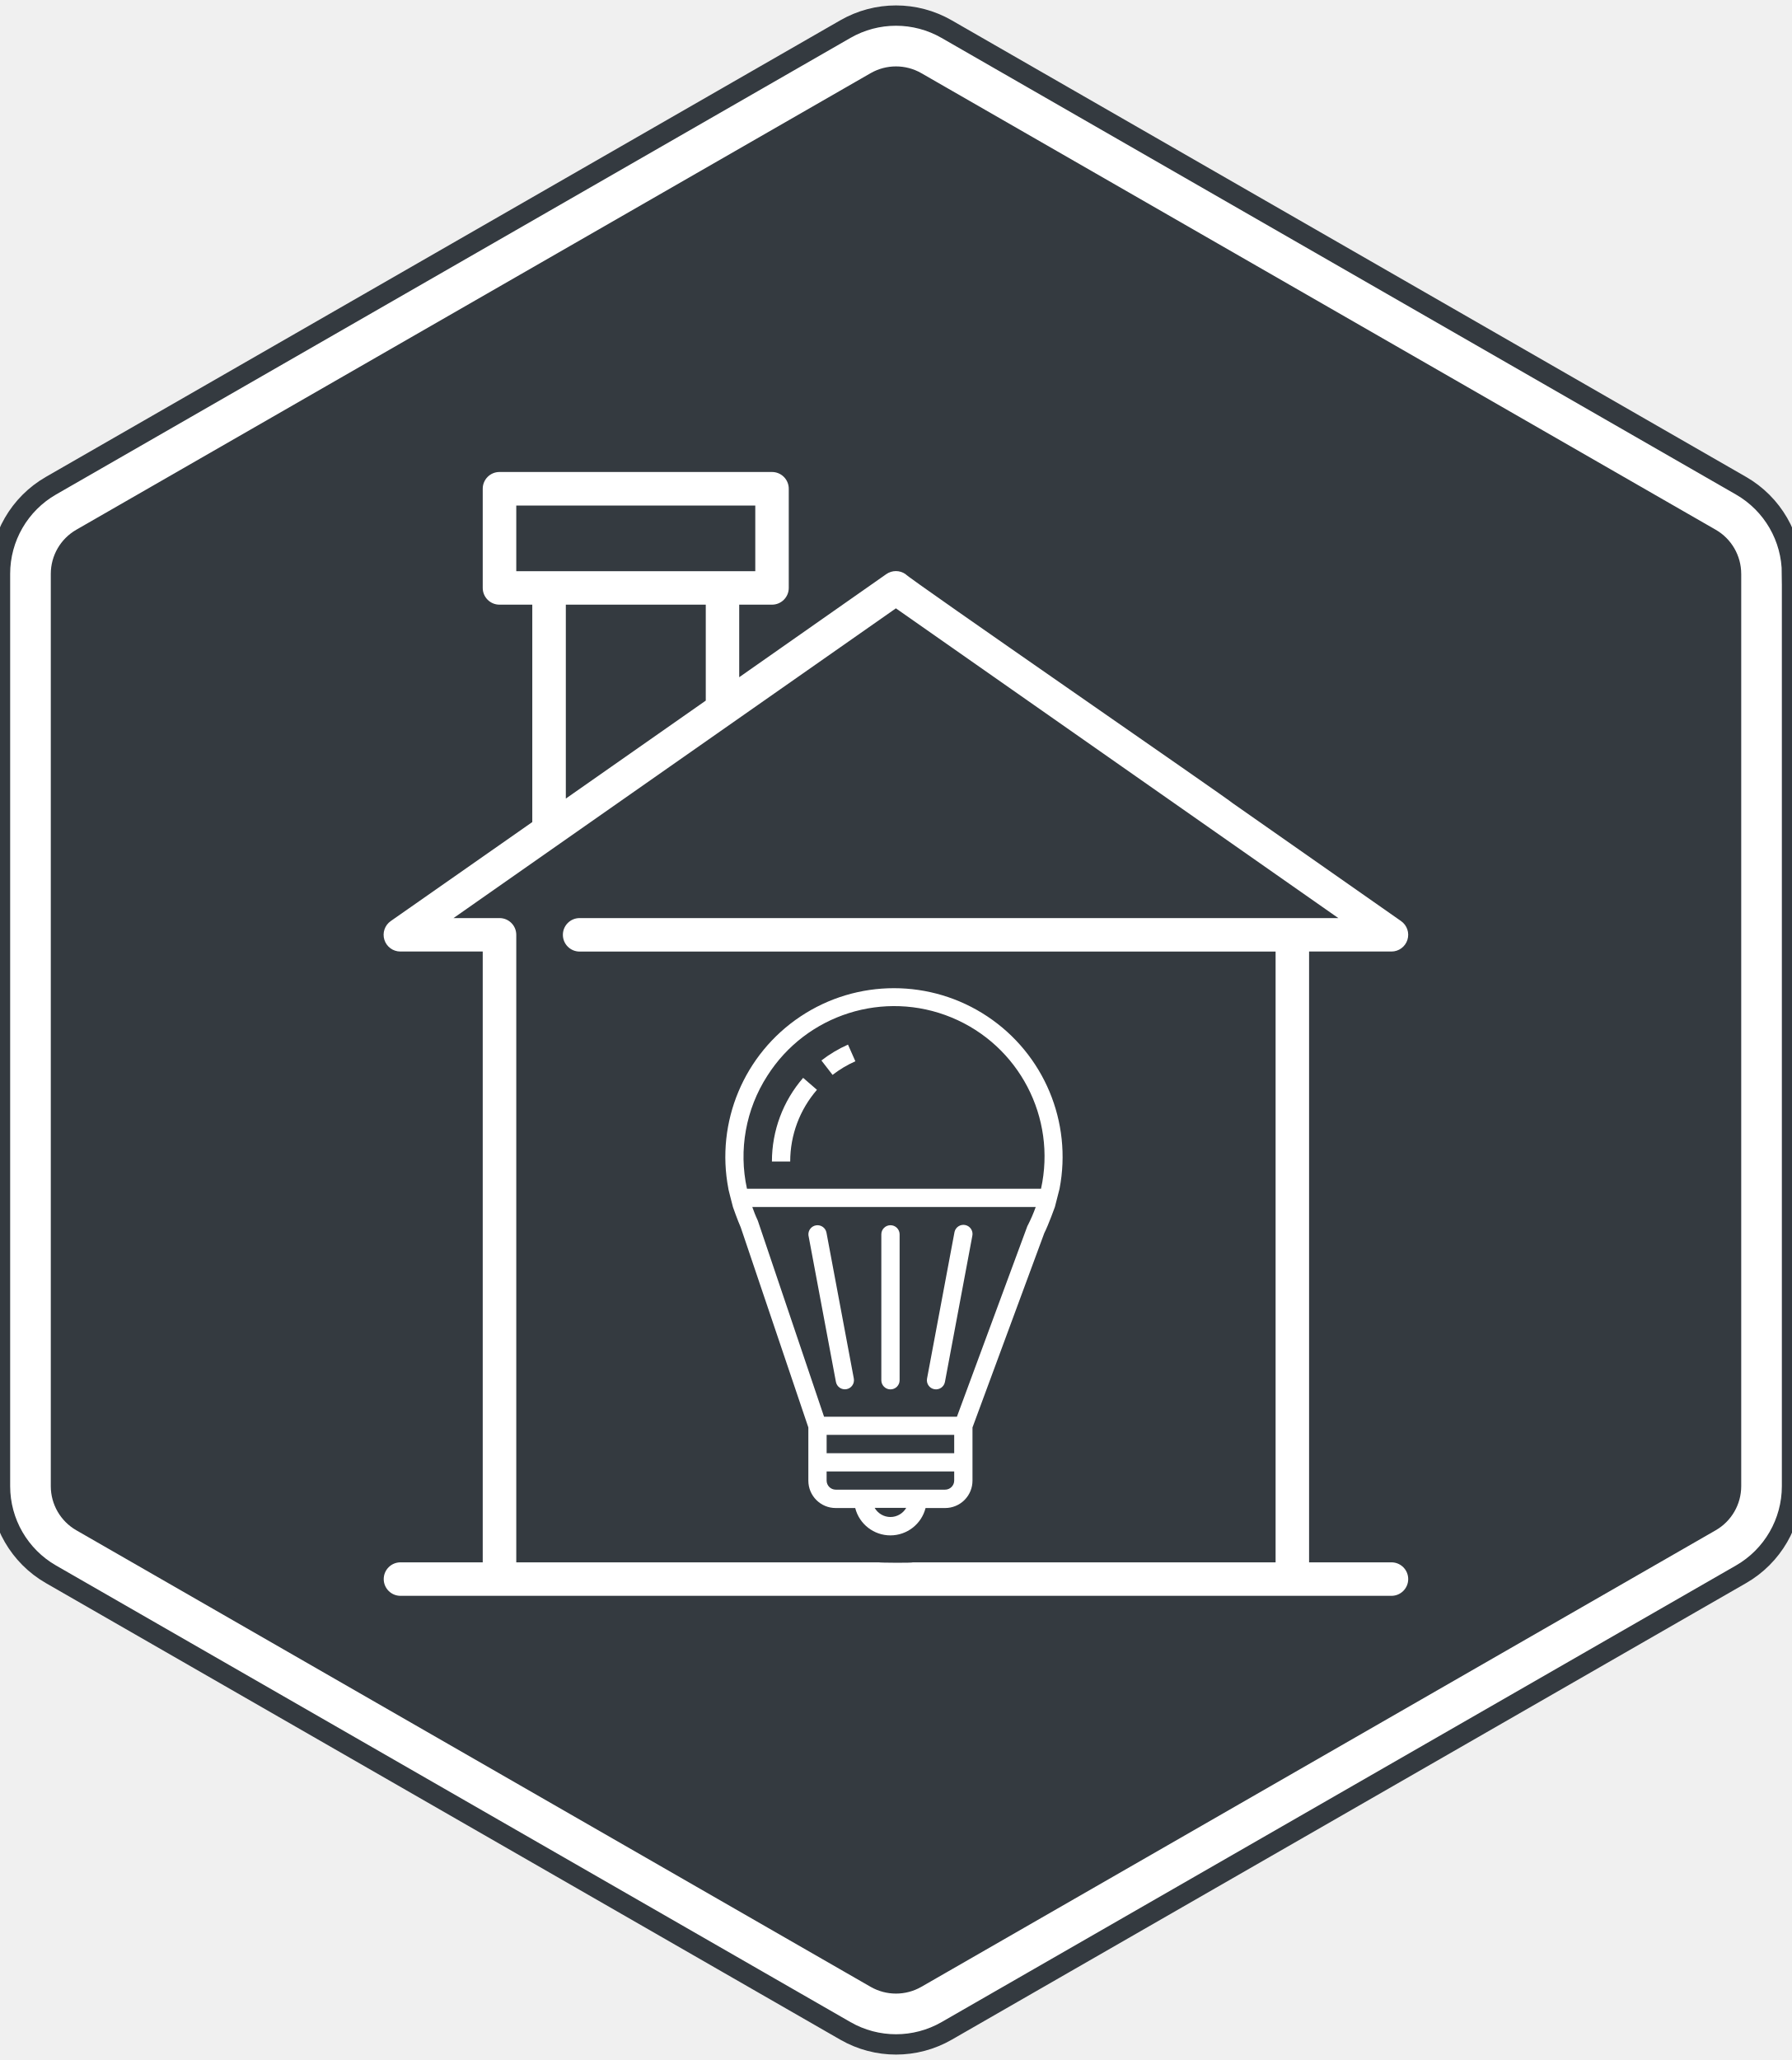
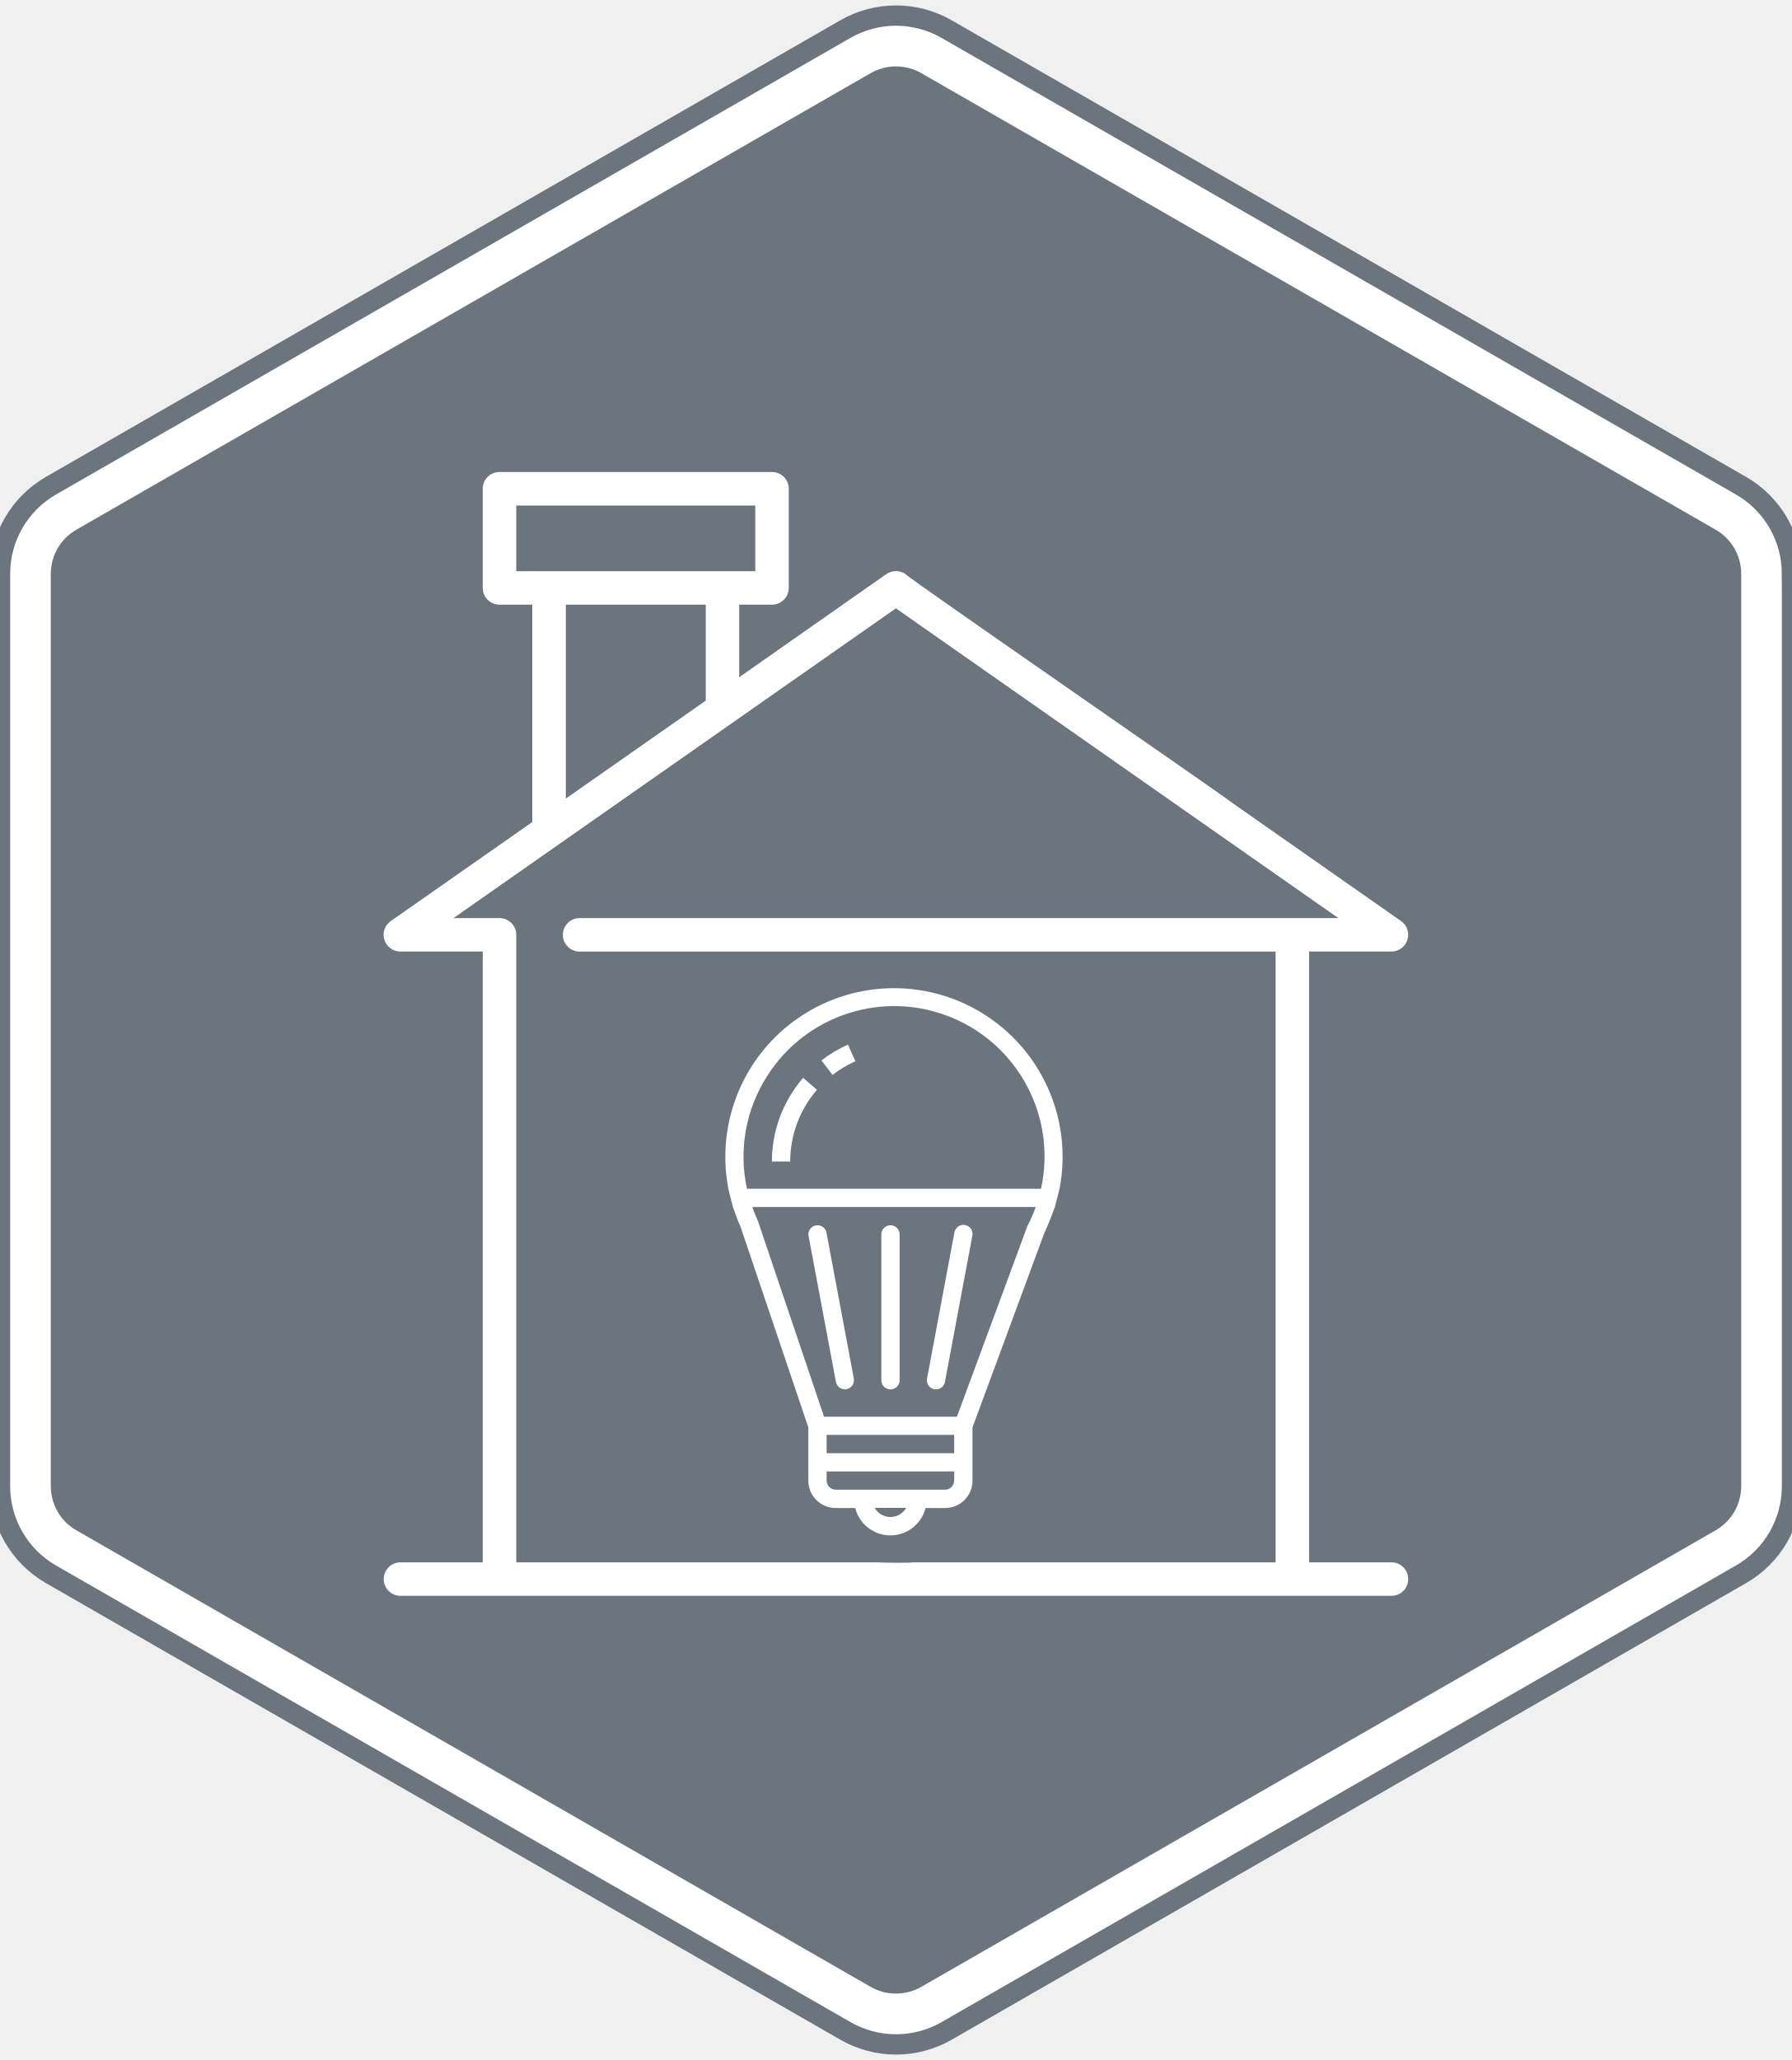
<svg xmlns="http://www.w3.org/2000/svg" width="88.202" height="101.382">
  <g data-name="Grupo 1017">
-     <g data-name="Polígono 1" fill="#343a40" stroke="#343a40">
+     <g data-name="Polígono 1" fill="#6c757d" stroke="#6c757d">
      <path d="M1.5 73.143V28.239a3.51 3.51 0 011.756-3.035l39.1-22.472a3.512 3.512 0 013.489 0l39.101 22.472a3.509 3.509 0 011.756 3.035v44.904a3.51 3.51 0 01-1.756 3.035L45.845 98.649a3.512 3.512 0 01-3.488 0L3.256 76.178A3.509 3.509 0 011.5 73.143z" />
      <path d="M85.202 28.239c0-.714-.384-1.379-1.003-1.734L45.097 4.033a2.007 2.007 0 00-1.993 0l-39.1 22.472A2.005 2.005 0 003 28.239v44.904c0 .714.384 1.378 1.003 1.734l39.101 22.472a2.007 2.007 0 001.993 0L84.2 74.877a2.005 2.005 0 001.003-1.734V28.239m3 0v44.904a5 5 0 01-2.509 4.335l-39.1 22.472a5 5 0 01-4.983 0L2.508 77.478A5 5 0 010 73.143V28.239a5 5 0 012.508-4.335L41.61 1.432a5 5 0 014.982 0l39.101 22.472a5 5 0 012.509 4.335z" fill="#fff" />
    </g>
    <g data-name="Grupo 547">
      <g data-name="Grupo 492">
        <g data-name="Grupo 491">
          <path data-name="Trazado 1579" d="M43.828 60.299a.449.449 0 00-.449.449v7.18a.45.45 0 10.9 0v-7.18a.449.449 0 00-.451-.449z" fill="#fff" />
        </g>
      </g>
      <g data-name="Grupo 494">
        <g data-name="Grupo 493">
          <path data-name="Trazado 1580" d="M42.025 67.844l-1.346-7.18a.449.449 0 00-.888.127q0 .019.007.038l1.346 7.18a.448.448 0 10.881-.165z" fill="#fff" />
        </g>
      </g>
      <g data-name="Grupo 496">
        <g data-name="Grupo 495">
          <path data-name="Trazado 1581" d="M47.521 60.292a.449.449 0 00-.539.336c0 .012-.005.025-.007.038l-1.346 7.18a.448.448 0 10.881.166l1.346-7.18a.449.449 0 00-.335-.54z" fill="#fff" />
        </g>
      </g>
      <g data-name="Grupo 498">
        <g data-name="Grupo 497">
          <path data-name="Trazado 1582" d="M52.151 58.504a8.3 8.3 0 10-16.3 0c-.019-.035.225.9.225.9s.235.672.383 1l3.328 9.848v2.619a1.346 1.346 0 001.346 1.346h.961a1.786 1.786 0 003.462 0h.961a1.346 1.346 0 001.349-1.353v-2.612l3.533-9.563c.209-.414.522-1.287.522-1.287s.225-.885.23-.898zm-8.323 16.155a.9.9 0 01-.777-.449h1.553a.9.9 0 01-.776.449zm3.138-1.795a.449.449 0 01-.449.449h-5.382a.449.449 0 01-.449-.449v-.447h6.28zm0-1.346h-6.279v-.901h6.279zm3.619-11.213a.493.493 0 00-.022.049L47.1 69.723h-6.54l-3.256-9.636a.422.422 0 00-.018-.045c-.1-.21-.18-.424-.258-.64h13.95a7.482 7.482 0 01-.39.902zm.649-1.8H36.766a7.362 7.362 0 011-5.558 7.4 7.4 0 0113.473 5.559z" fill="#fff" />
        </g>
      </g>
      <g data-name="Grupo 500">
        <g data-name="Grupo 499">
          <path data-name="Trazado 1583" d="M41.738 51.41a6.26 6.26 0 00-1.308.781l.549.709a5.42 5.42 0 011.122-.67z" fill="#fff" />
        </g>
      </g>
      <g data-name="Grupo 502">
        <g data-name="Grupo 501">
          <path data-name="Trazado 1584" d="M39.53 53.046a6.282 6.282 0 00-1.536 4.116h.9a5.382 5.382 0 011.316-3.527z" fill="#fff" />
        </g>
      </g>
      <g data-name="greenhouse (1)">
        <g data-name="Grupo 543">
          <path data-name="Trazado 1612" d="M68.488 76.89h-4.055V46.829h4.054a.824.824 0 00.472-1.5l-8.311-5.818c0-.058-16.005-11.1-16.079-11.256a.824.824 0 00-.945 0l-7.24 5.074v-3.571h1.615a.824.824 0 00.824-.824v-4.878a.824.824 0 00-.824-.827H24.584a.824.824 0 00-.824.824v4.881a.824.824 0 00.824.824h1.615v10.7l-6.965 4.871a.824.824 0 00.472 1.5h4.054V76.89h-4.049a.824.824 0 100 1.648h48.777a.824.824 0 100-1.648zM25.411 28.11v-3.23h11.764v3.23H25.411zm9.327 1.648v4.722l-6.888 4.822v-9.544zm-6.209 15.425a.824.824 0 100 1.648h34.256V76.89H44.921c.008.034-1.69.02-1.648 0H25.411V46.007a.824.824 0 00-.824-.824h-2.266l21.775-15.244 21.776 15.244H28.529z" fill="#fff" />
        </g>
      </g>
    </g>
  </g>
</svg>
